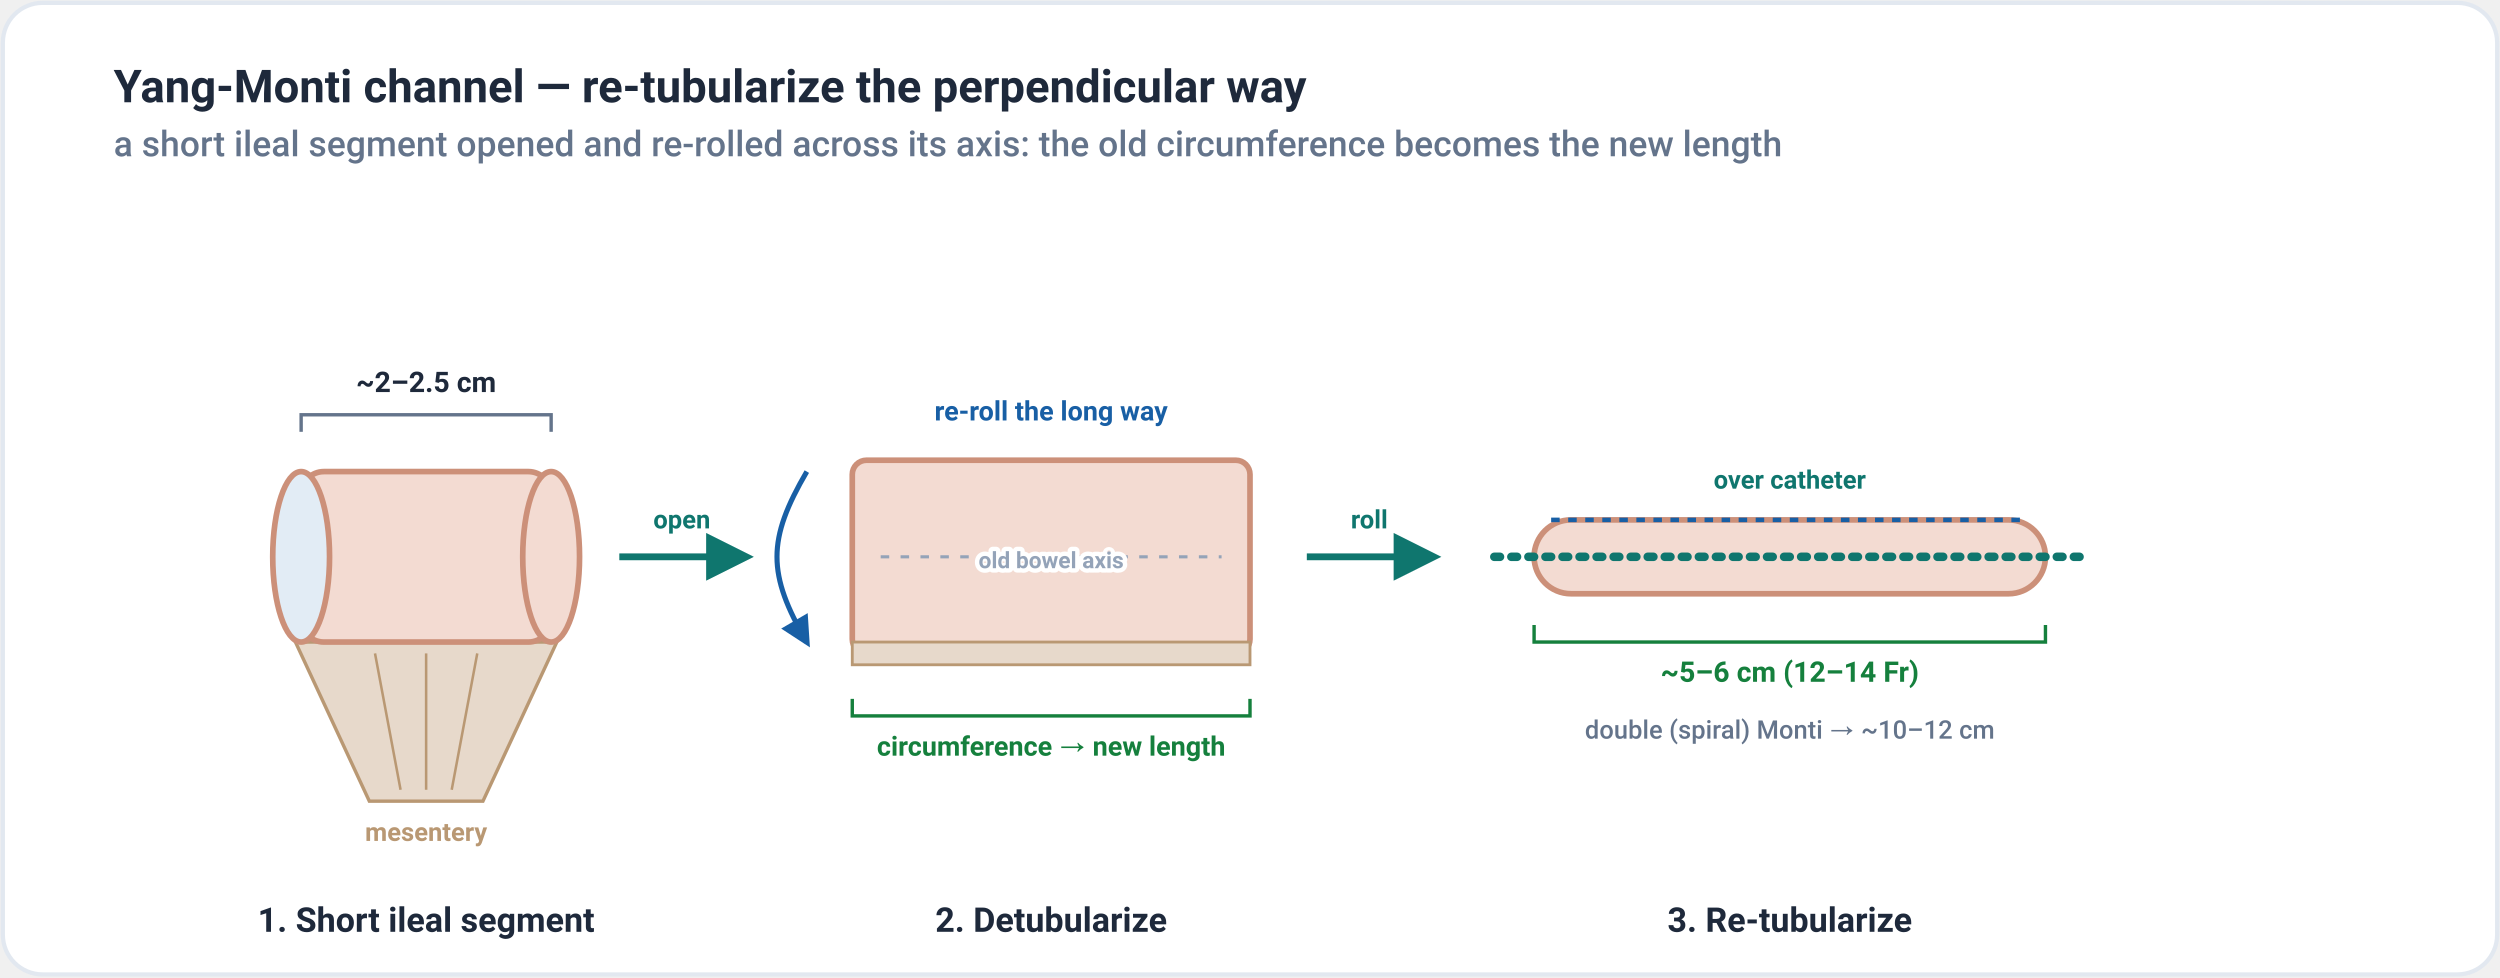
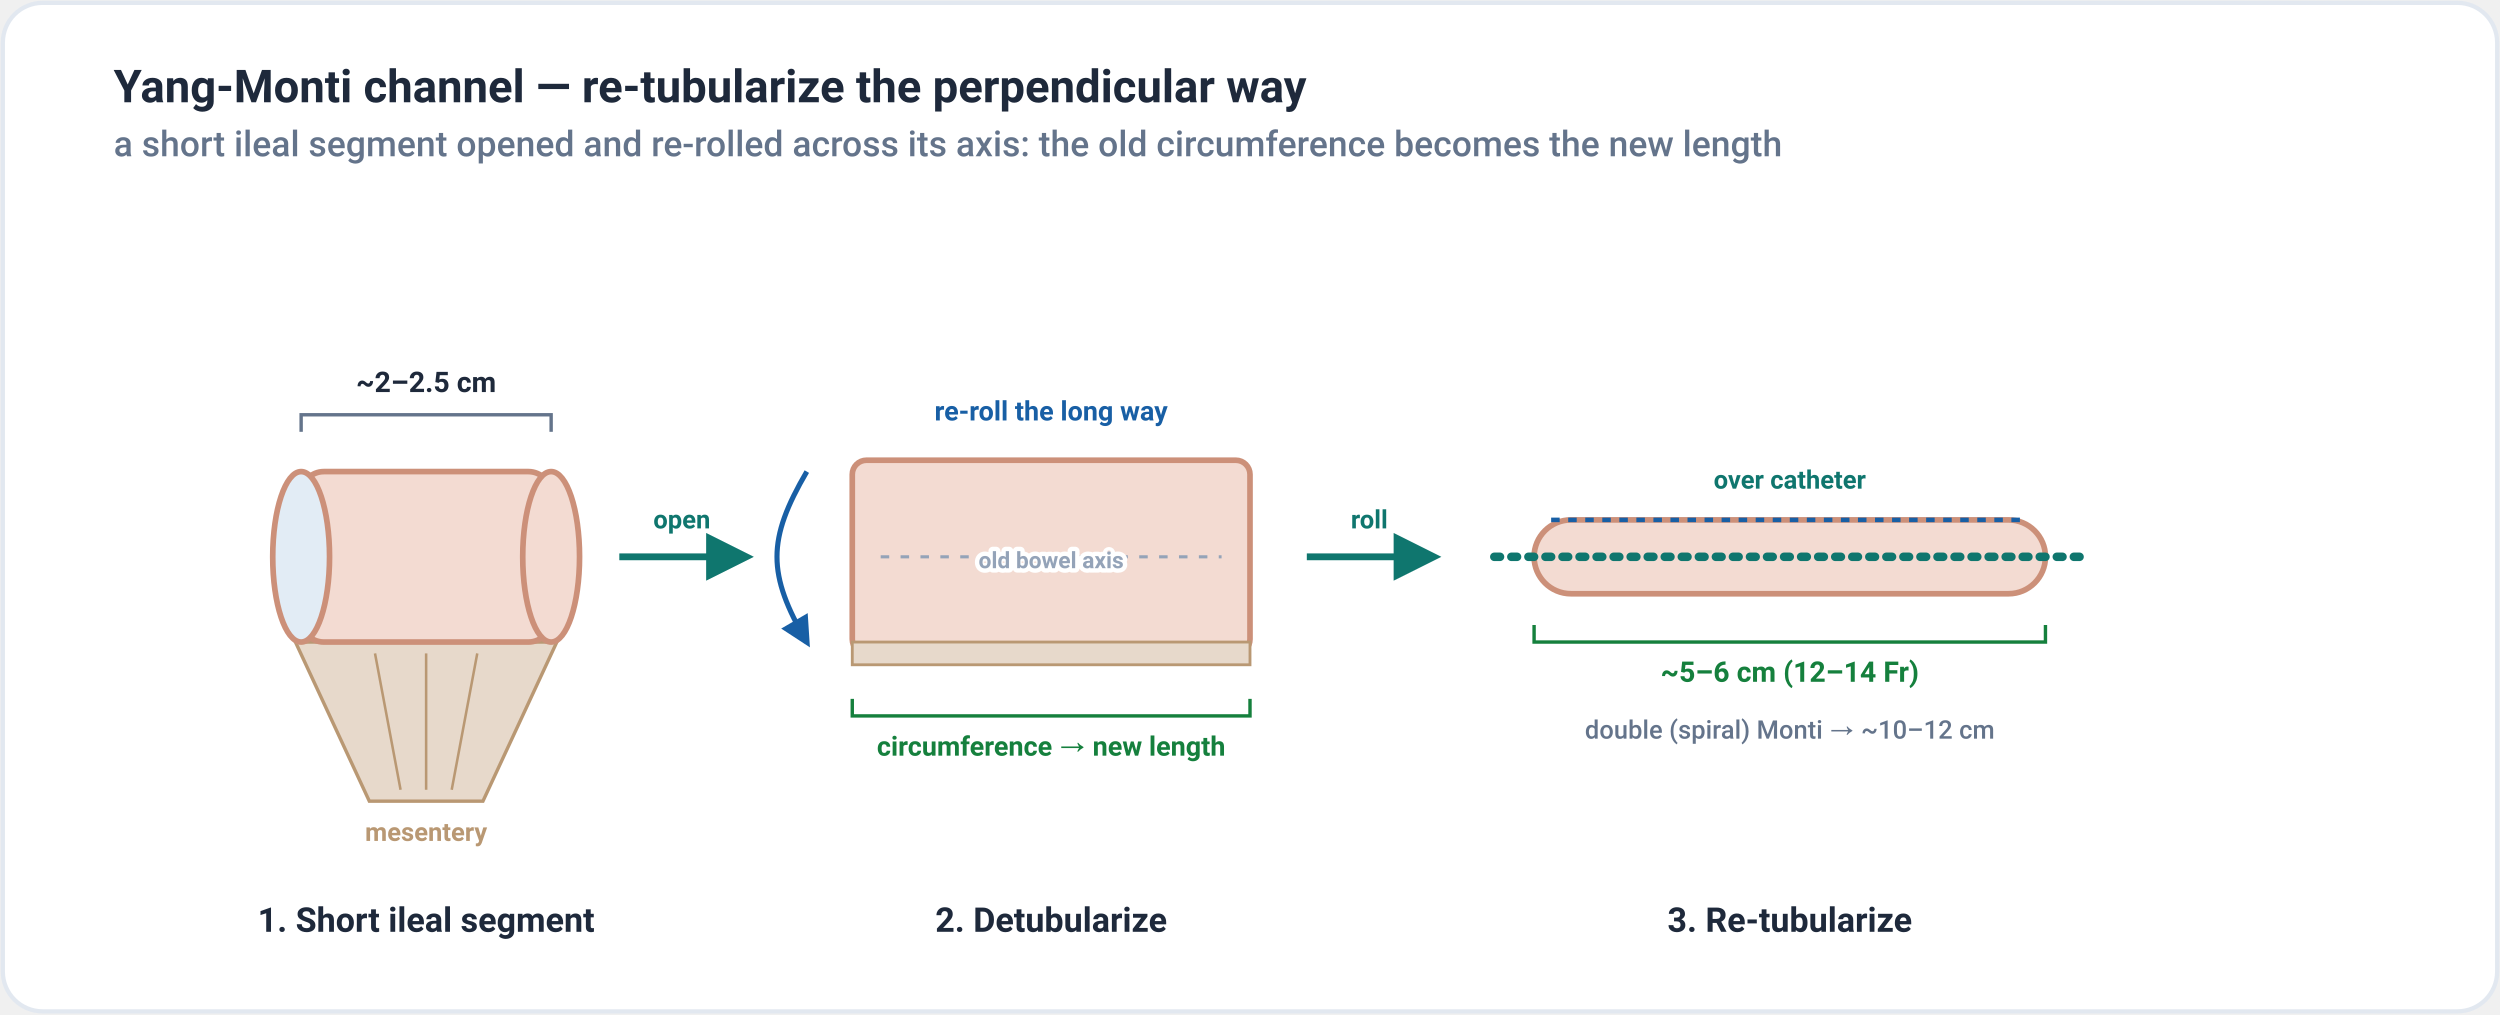
- <svg xmlns="http://www.w3.org/2000/svg" viewBox="0 0 880 344" width="880" height="344" role="img" aria-label="Yang-Monti catheterizable channel construction in three steps. Step 1: a short 2 to 2.5 centimeter ileal segment on its mesentery. Step 2: the segment is opened (detubularized) into a flat sheet and re-rolled the perpendicular way, so the bowel circumference becomes the new tube length. Step 3: re-tubularized over a 12 to 14 French catheter into a long narrow channel about 5 to 6 centimeters, or about 10 to 12 centimeters as a double spiral Monti. Key: a Mitrofanoff alternative when the appendix is unusable, sparing bowel and the ileocecal valve, implanted with a flap-valve continence mechanism, with the bowel-loop end prone to stomal stenosis.">
+ <svg xmlns="http://www.w3.org/2000/svg" viewBox="0 0 880 357" width="880" height="357" role="img" aria-label="Yang-Monti catheterizable channel construction in three steps. Step 1: a short 2 to 2.5 centimeter ileal segment on its mesentery. Step 2: the segment is opened (detubularized) into a flat sheet and re-rolled the perpendicular way, so the bowel circumference becomes the new tube length. Step 3: re-tubularized over a 12 to 14 French catheter into a long narrow channel about 5 to 6 centimeters, or about 10 to 12 centimeters as a double spiral Monti. Key: a Mitrofanoff alternative when the appendix is unusable, sparing bowel and the ileocecal valve, implanted with a flap-valve continence mechanism, with the bowel-loop end prone to stomal stenosis.">
  <defs>
    <marker id="ym" viewBox="0 0 10 10" refX="8" refY="5" markerWidth="7" markerHeight="7" orient="auto-start-reverse">
      <path d="M0,0 L10,5 L0,10 z" fill="#0F766E" />
    </marker>
    <marker id="ym2" viewBox="0 0 10 10" refX="8" refY="5" markerWidth="6" markerHeight="6" orient="auto-start-reverse">
      <path d="M0,0 L10,5 L0,10 z" fill="#185FA5" />
    </marker>
  </defs>
-   <rect x="1" y="1" width="878" height="342" rx="14" fill="#FFFFFF" stroke="#E2E8F0" stroke-width="1.5" />
+   <rect x="1" y="1" width="878" height="355" rx="14" fill="#FFFFFF" stroke="#E2E8F0" stroke-width="1.5" />
  <text x="40" y="36" text-anchor="start" font-family="-apple-system, 'Segoe UI', Roboto, Helvetica, Arial, sans-serif" font-size="16" font-weight="700" fill="#1E293B">Yang-Monti channel — re-tubularize the perpendicular way</text>
  <text x="40" y="55" text-anchor="start" font-family="-apple-system, 'Segoe UI', Roboto, Helvetica, Arial, sans-serif" font-size="12.5" font-weight="500" fill="#64748B">a short ileal segment opened and re-rolled across its axis: the old circumference becomes the new length</text>
  <path d="M 104 226 L 196 226 L 170 282 L 130 282 Z" fill="#E7D9CB" stroke="#B99873" stroke-width="1.2" />
  <line x1="132" y1="230" x2="141" y2="278" stroke="#B99873" stroke-width="0.9" />
  <line x1="150" y1="230" x2="150" y2="278" stroke="#B99873" stroke-width="0.9" />
  <line x1="168" y1="230" x2="159" y2="278" stroke="#B99873" stroke-width="0.9" />
  <text x="150" y="296" text-anchor="middle" font-family="-apple-system, 'Segoe UI', Roboto, Helvetica, Arial, sans-serif" font-size="9" font-weight="600" fill="#B99873" paint-order="stroke" stroke="#FFFFFF" stroke-width="3.1" stroke-linejoin="round">mesentery</text>
  <rect x="106" y="166" width="88" height="60" rx="8" fill="#F3DBD2" stroke="#CC9079" stroke-width="2" />
  <ellipse cx="106" cy="196" rx="10" ry="30" fill="#E2ECF5" stroke="#CC9079" stroke-width="2" />
  <ellipse cx="194" cy="196" rx="10" ry="30" fill="#F3DBD2" stroke="#CC9079" stroke-width="2" />
  <path d="M 106 152 L 106 146 L 194 146 L 194 152" fill="none" stroke="#64748B" stroke-width="1.2" />
  <text x="150" y="138" text-anchor="middle" font-family="-apple-system, 'Segoe UI', Roboto, Helvetica, Arial, sans-serif" font-size="10" font-weight="700" fill="#1E293B">~2–2.5 cm</text>
  <text x="150" y="328" text-anchor="middle" font-family="-apple-system, 'Segoe UI', Roboto, Helvetica, Arial, sans-serif" font-size="12" font-weight="700" fill="#1E293B">1. Short ileal segment</text>
  <line x1="218" y1="196" x2="262" y2="196" stroke="#0F766E" stroke-width="2.4" marker-end="url(#ym)" />
  <text x="240" y="186" text-anchor="middle" font-family="-apple-system, 'Segoe UI', Roboto, Helvetica, Arial, sans-serif" font-size="9" font-weight="600" fill="#0F766E">open</text>
  <rect x="300" y="162" width="140" height="68" rx="5" fill="#F3DBD2" stroke="#CC9079" stroke-width="2" />
  <rect x="300" y="226" width="140" height="8" fill="#E7D9CB" stroke="#B99873" stroke-width="1" />
  <line x1="310" y1="196" x2="430" y2="196" stroke="#94A3B8" stroke-width="1.1" stroke-dasharray="3 4" />
  <text x="370" y="200" text-anchor="middle" font-family="-apple-system, 'Segoe UI', Roboto, Helvetica, Arial, sans-serif" font-size="8" font-weight="600" fill="#94A3B8" paint-order="stroke" stroke="#FFFFFF" stroke-width="3.1" stroke-linejoin="round">old bowel axis</text>
  <path d="M 284 166 C 270 190, 270 202, 284 226" fill="none" stroke="#185FA5" stroke-width="1.8" marker-end="url(#ym2)" />
  <text x="370" y="148" text-anchor="middle" font-family="-apple-system, 'Segoe UI', Roboto, Helvetica, Arial, sans-serif" font-size="9.5" font-weight="700" fill="#185FA5" paint-order="stroke" stroke="#FFFFFF" stroke-width="3.1" stroke-linejoin="round">re-roll the long way</text>
  <path d="M 300 246 L 300 252 L 440 252 L 440 246" fill="none" stroke="#15803D" stroke-width="1.2" />
  <text x="370" y="266" text-anchor="middle" font-family="-apple-system, 'Segoe UI', Roboto, Helvetica, Arial, sans-serif" font-size="9.5" font-weight="700" fill="#15803D" paint-order="stroke" stroke="#FFFFFF" stroke-width="3.1" stroke-linejoin="round">circumference → new length</text>
  <text x="370" y="328" text-anchor="middle" font-family="-apple-system, 'Segoe UI', Roboto, Helvetica, Arial, sans-serif" font-size="12" font-weight="700" fill="#1E293B">2. Detubularize</text>
  <line x1="460" y1="196" x2="504" y2="196" stroke="#0F766E" stroke-width="2.4" marker-end="url(#ym)" />
  <text x="482" y="186" text-anchor="middle" font-family="-apple-system, 'Segoe UI', Roboto, Helvetica, Arial, sans-serif" font-size="9" font-weight="600" fill="#0F766E">roll</text>
  <rect x="540" y="183" width="180" height="26" rx="13" fill="#F3DBD2" stroke="#CC9079" stroke-width="2" />
  <line x1="546" y1="183" x2="714" y2="183" stroke="#185FA5" stroke-width="1.6" stroke-dasharray="3 3" />
  <line x1="526" y1="196" x2="734" y2="196" stroke="#0F766E" stroke-width="3" stroke-dasharray="2 4" stroke-linecap="round" />
  <path d="M 540 220 L 540 226 L 720 226 L 720 220" fill="none" stroke="#15803D" stroke-width="1.2" />
  <text x="630" y="240" text-anchor="middle" font-family="-apple-system, 'Segoe UI', Roboto, Helvetica, Arial, sans-serif" font-size="10" font-weight="700" fill="#15803D">~5–6 cm  (12–14 Fr)</text>
  <text x="630" y="172" text-anchor="middle" font-family="-apple-system, 'Segoe UI', Roboto, Helvetica, Arial, sans-serif" font-size="9" font-weight="600" fill="#0F766E" paint-order="stroke" stroke="#FFFFFF" stroke-width="3.1" stroke-linejoin="round">over catheter</text>
  <text x="630" y="328" text-anchor="middle" font-family="-apple-system, 'Segoe UI', Roboto, Helvetica, Arial, sans-serif" font-size="12" font-weight="700" fill="#1E293B">3. Re-tubularize</text>
  <text x="630" y="260" text-anchor="middle" font-family="-apple-system, 'Segoe UI', Roboto, Helvetica, Arial, sans-serif" font-size="9" font-weight="500" fill="#64748B">double (spiral) Monti → ~10–12 cm</text>
</svg>
